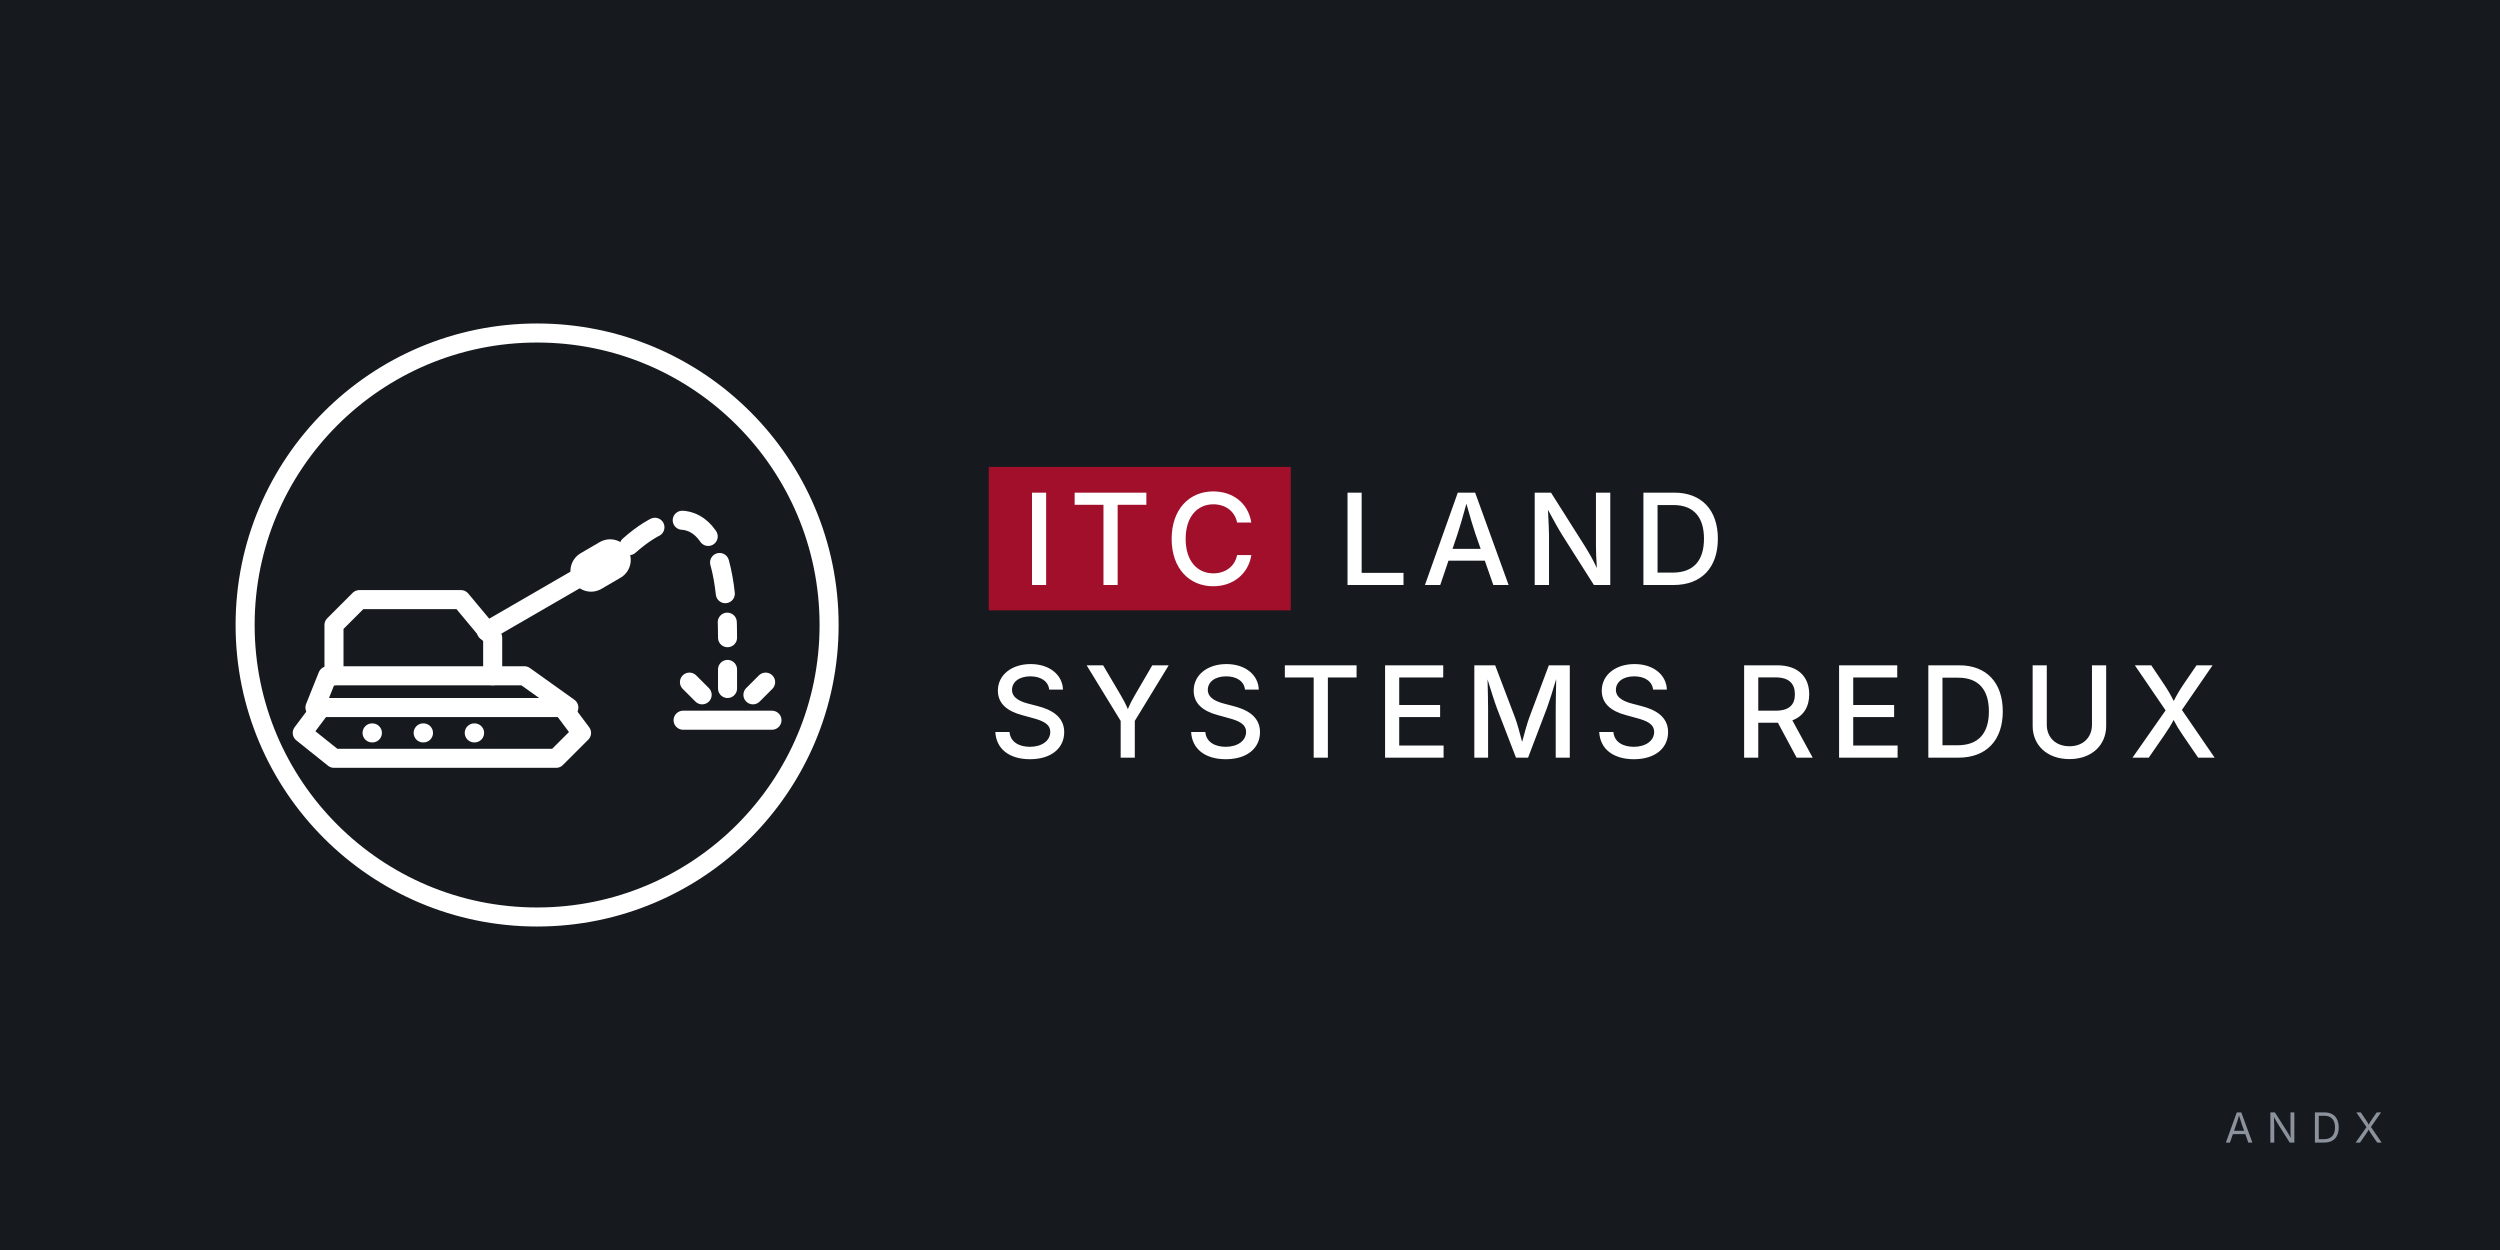
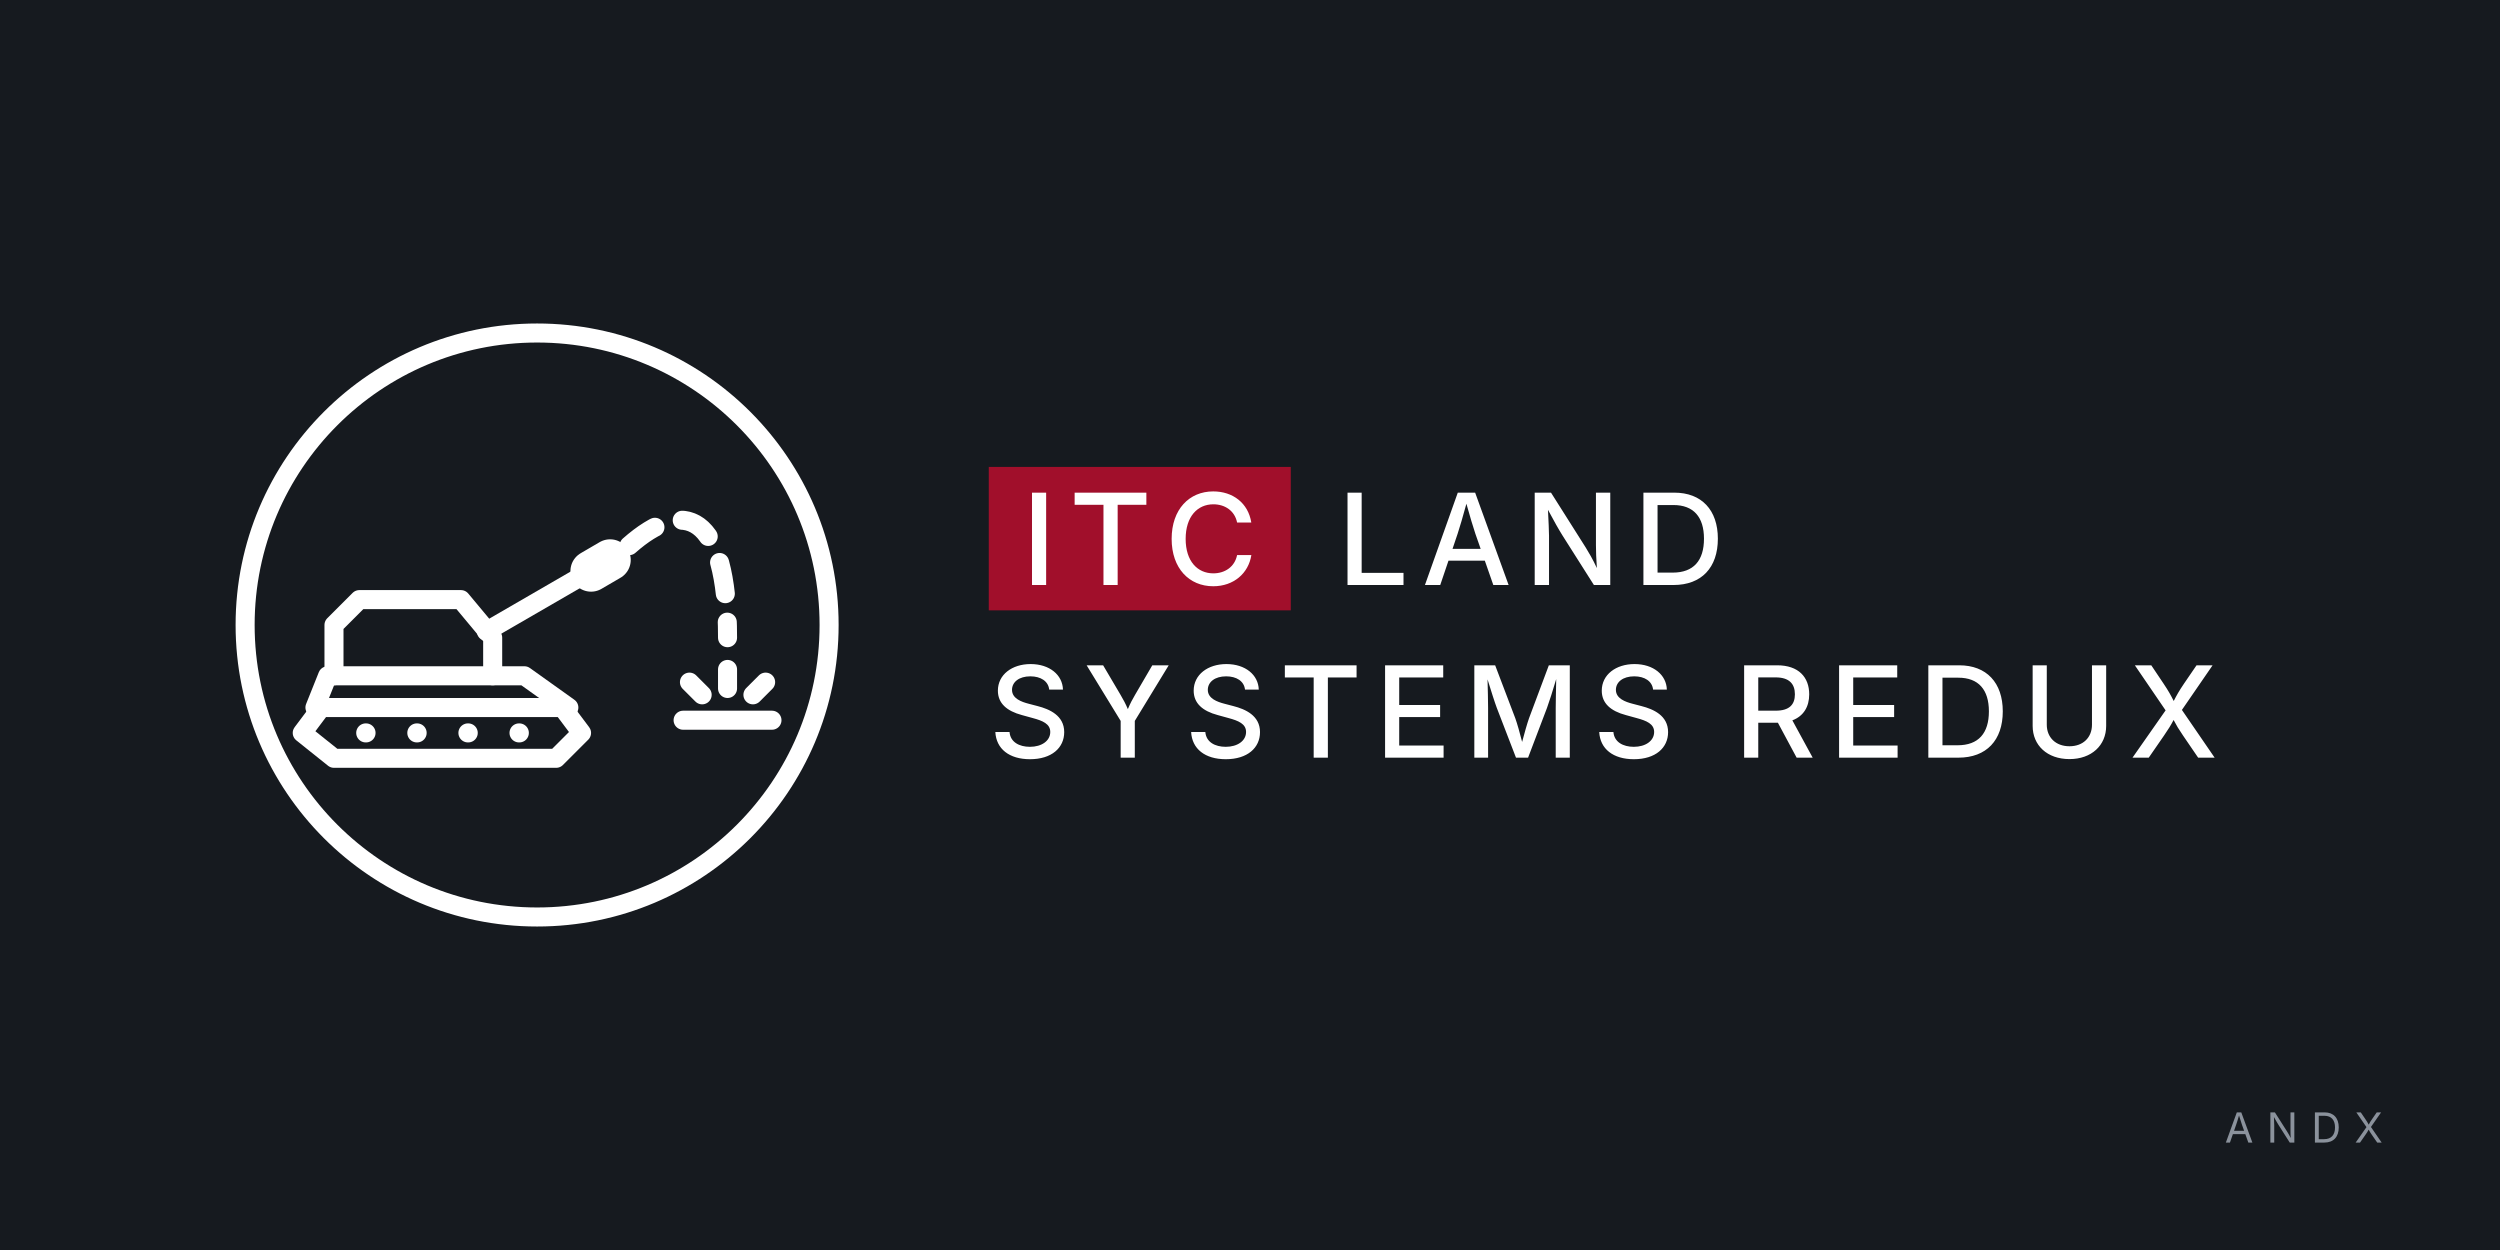
<svg xmlns="http://www.w3.org/2000/svg" width="2048" height="1024" viewBox="0 0 2048 1024">
  <rect width="2048" height="1024" fill="#161A1F" />
  <g transform="translate(180.00 252.00) scale(2.6)" color="#FFFFFF" fill="none" stroke="#FFFFFF" stroke-width="6" stroke-linecap="round" stroke-linejoin="round">
    <circle cx="100" cy="100" r="92" />
    <path d="M26 134 L32 126 H108 L114 134 L106 142 H36 Z" />
-     <path d="M48 134 H96" stroke-dasharray="0.1 16" />
+     <path d="M46 134 H94.5" stroke-dasharray="0.1 16" />
    <path d="M30 126 L34 116 H96 L110 126" />
    <path d="M36 116 V100 L44 92 H76 L86 104 V116" />
    <path d="M84 102 L122 80" />
    <path d="M117 83 L123 79.5" stroke-width="13" />
    <path d="M129 75 C146 60 160 64 160 104" stroke-dasharray="10 9" />
    <path d="M160 114 V120 M148 118 L152 122 M172 118 L168 122 M146 130 H174" />
  </g>
  <rect x="810.0" y="382.5" width="247.4" height="117.5" fill="#A10F2B" />
  <path fill="#FFFFFF" d="M856.997 403.576H845.419V479.24H856.997Z M880.346 413.529H903.96V479.24H915.588V413.529H939.1V403.576H880.346Z M993.883 480.256C1010.59 480.256 1022.777 469.693 1025.113 454.713H1013.434C1011.504 464.361 1003.43 469.693 993.985 469.693C981.035 469.693 971.285 459.842 971.285 441.459C971.285 423.178 980.985 413.123 993.985 413.123C1003.43 413.123 1011.504 418.404 1013.434 428.053H1025.063C1022.524 412.006 1009.828 402.56 993.883 402.56C974.281 402.56 959.809 417.185 959.809 441.459C959.809 465.631 974.231 480.256 993.883 480.256Z" />
  <path fill="#FFFFFF" d="M1103.889 479.24H1149.745V469.287H1115.468V403.576H1103.889Z M1167.305 479.24H1179.848L1186.602 459.283H1216.36L1223.317 479.24H1235.86L1208.438 403.576H1194.219ZM1189.903 449.635 1194.118 437.142C1195.996 431.353 1198.332 423.482 1201.278 412.666C1204.274 423.381 1206.559 431.099 1208.59 437.142L1212.957 449.635Z M1257.228 479.24H1268.959V438.869C1268.959 434.959 1268.553 427.138 1268.096 417.642C1273.58 427.799 1276.475 433.029 1280.182 438.97L1305.725 479.24H1319.131V403.576H1307.4V446.638C1307.4 451.006 1307.603 458.064 1308.162 465.377C1304.81 458.115 1301.408 452.377 1299.072 448.619L1270.584 403.576H1257.228Z M1370.918 479.24C1393.921 479.24 1407.277 464.97 1407.277 441.306C1407.277 417.795 1393.921 403.576 1371.628 403.576H1346.289V479.24ZM1357.867 469.084V413.732H1370.867C1387.371 413.732 1395.902 423.533 1395.902 441.306C1395.902 459.232 1387.371 469.084 1370.257 469.084Z" />
  <path fill="#FFFFFF" d="M843.77 621.95C861.543 621.95 871.801 612.606 871.801 599.758C871.801 586.098 859.664 580.918 850.016 578.43L842.652 576.5C836.863 574.977 829.043 572.285 829.043 565.125C829.043 558.727 834.832 554.055 844.023 554.055C852.605 554.055 858.75 558.016 859.512 564.922H870.785C870.43 552.887 859.816 544 844.277 544C829.043 544 817.465 552.684 817.465 565.785C817.465 576.145 824.777 582.493 837.168 585.793L846.004 588.231C854.129 590.414 860.375 593.004 860.375 599.606C860.375 606.918 853.316 611.793 843.719 611.793C834.984 611.793 827.672 607.934 827.012 599.657H815.383C816.094 613.469 826.758 621.95 843.77 621.95Z M918.052 620.68H929.63V590.567L957.408 545.016H943.951L929.884 569.137C927.65 572.946 925.822 576.348 923.943 580.918C922.064 576.45 920.236 573.098 917.9 569.137L903.681 545.016H890.173L918.052 590.567Z M1004.167 621.95C1021.941 621.95 1032.198 612.606 1032.198 599.758C1032.198 586.098 1020.062 580.918 1010.413 578.43L1003.05 576.5C997.261 574.977 989.441 572.285 989.441 565.125C989.441 558.727 995.23 554.055 1004.421 554.055C1013.003 554.055 1019.148 558.016 1019.909 564.922H1031.183C1030.827 552.887 1020.214 544 1004.675 544C989.441 544 977.862 552.684 977.862 565.785C977.862 576.145 985.175 582.493 997.566 585.793L1006.402 588.231C1014.527 590.414 1020.773 593.004 1020.773 599.606C1020.773 606.918 1013.714 611.793 1004.116 611.793C995.382 611.793 988.07 607.934 987.409 599.657H975.78C976.491 613.469 987.155 621.95 1004.167 621.95Z M1052.552 554.969H1076.165V620.68H1087.794V554.969H1111.305V545.016H1052.552Z M1134.655 620.68H1182.592V610.727H1146.233V587.418H1179.748V577.516H1146.233V554.969H1182.288V545.016H1134.655Z M1207.77 620.68H1219.043V579.953C1219.043 574.164 1218.789 564.465 1218.586 556.543C1221.48 565.887 1224.477 575.383 1226.203 579.953L1241.895 620.68H1251.797L1267.285 579.953C1269.012 575.231 1272.16 565.481 1274.852 556.289C1274.699 564.719 1274.445 574.368 1274.445 579.953V620.68H1285.973V545.016H1268.809L1252.559 588.434C1251.086 592.598 1248.699 601.028 1246.922 607.782C1245.195 600.875 1242.809 592.496 1241.336 588.434L1224.832 545.016H1207.77Z M1338.47 621.95C1356.244 621.95 1366.502 612.606 1366.502 599.758C1366.502 586.098 1354.365 580.918 1344.716 578.43L1337.353 576.5C1331.564 574.977 1323.744 572.285 1323.744 565.125C1323.744 558.727 1329.533 554.055 1338.724 554.055C1347.306 554.055 1353.451 558.016 1354.213 564.922H1365.486C1365.13 552.887 1354.517 544 1338.978 544C1323.744 544 1312.166 552.684 1312.166 565.785C1312.166 576.145 1319.478 582.493 1331.869 585.793L1340.705 588.231C1348.83 590.414 1355.076 593.004 1355.076 599.606C1355.076 606.918 1348.017 611.793 1338.42 611.793C1329.685 611.793 1322.373 607.934 1321.713 599.657H1310.084C1310.795 613.469 1321.459 621.95 1338.47 621.95Z M1428.79 620.68H1440.368V592.09H1455.805C1456.009 592.09 1456.263 592.09 1456.466 592.09L1471.802 620.68H1484.954L1468.298 590.11C1477.489 586.657 1482.11 578.938 1482.11 568.782C1482.11 554.817 1473.427 545.016 1455.907 545.016H1428.79ZM1440.368 582.188V554.918H1454.587C1465.759 554.918 1470.38 560.25 1470.38 568.782C1470.38 577.262 1465.759 582.188 1454.688 582.188Z M1506.577 620.68H1554.514V610.727H1518.155V587.418H1551.67V577.516H1518.155V554.969H1554.209V545.016H1506.577Z M1604.32 620.68C1627.324 620.68 1640.68 606.41 1640.68 582.746C1640.68 559.235 1627.324 545.016 1605.031 545.016H1579.691V620.68ZM1591.27 610.524V555.172H1604.27C1620.773 555.172 1629.305 564.973 1629.305 582.746C1629.305 600.672 1620.773 610.524 1603.66 610.524Z M1695.31 621.848C1713.388 621.848 1725.373 610.575 1725.373 594.68V545.016H1713.744V593.715C1713.744 603.922 1706.685 611.336 1695.31 611.336C1683.884 611.336 1676.724 603.922 1676.724 593.715V545.016H1665.146V594.68C1665.146 610.575 1677.08 621.848 1695.31 621.848Z M1746.945 620.68H1760.249L1772.741 602.602C1776.55 597.067 1778.327 594.172 1780.613 589.805C1782.948 594.274 1784.624 597.118 1788.382 602.602L1800.722 620.68H1814.23L1787.417 581.578L1812.554 545.016H1799.402L1789.195 559.946C1785.03 566.09 1783.152 569.493 1780.714 574.266C1778.277 569.442 1776.499 566.141 1772.335 559.946L1762.331 545.016H1748.874L1774.062 581.934Z" />
  <path fill="#8B929C" d="M1823.42 936.0H1826.773L1829.164 929.094H1839.357L1841.831 936.0H1845.151L1836.053 911.264H1832.401ZM1830.127 926.338 1831.87 921.324C1832.401 919.797 1833.165 917.439 1834.211 913.787C1835.256 917.373 1835.987 919.664 1836.585 921.324L1838.378 926.338Z M1859.883 936.0H1863.053V921.889C1863.053 920.693 1862.937 918.22 1862.804 915.049C1864.73 918.485 1865.677 920.146 1866.805 921.922L1875.77 936.0H1879.522V911.264H1876.368V926.438C1876.368 927.766 1876.385 929.874 1876.584 932.265C1875.455 930.023 1874.326 928.131 1873.662 927.085L1863.601 911.264H1859.883Z M1904.099 936.0C1911.636 936.0 1915.902 931.318 1915.902 923.582C1915.902 915.912 1911.636 911.264 1904.414 911.264H1896.379V936.0ZM1899.533 933.211V914.053H1904.198C1909.926 914.053 1912.848 917.639 1912.848 923.582C1912.848 929.592 1909.926 933.211 1903.899 933.211Z M1929.754 936.0H1933.34L1937.706 929.725C1938.984 927.898 1939.599 926.936 1940.412 925.375C1941.242 927.002 1941.84 927.915 1943.085 929.725L1947.418 936.0H1951.054L1942.271 923.217L1950.589 911.264H1947.02L1943.384 916.51C1941.923 918.618 1941.325 919.581 1940.445 921.308C1939.549 919.564 1938.968 918.635 1937.523 916.51L1933.954 911.264H1930.302L1938.619 923.333Z" />
</svg>
